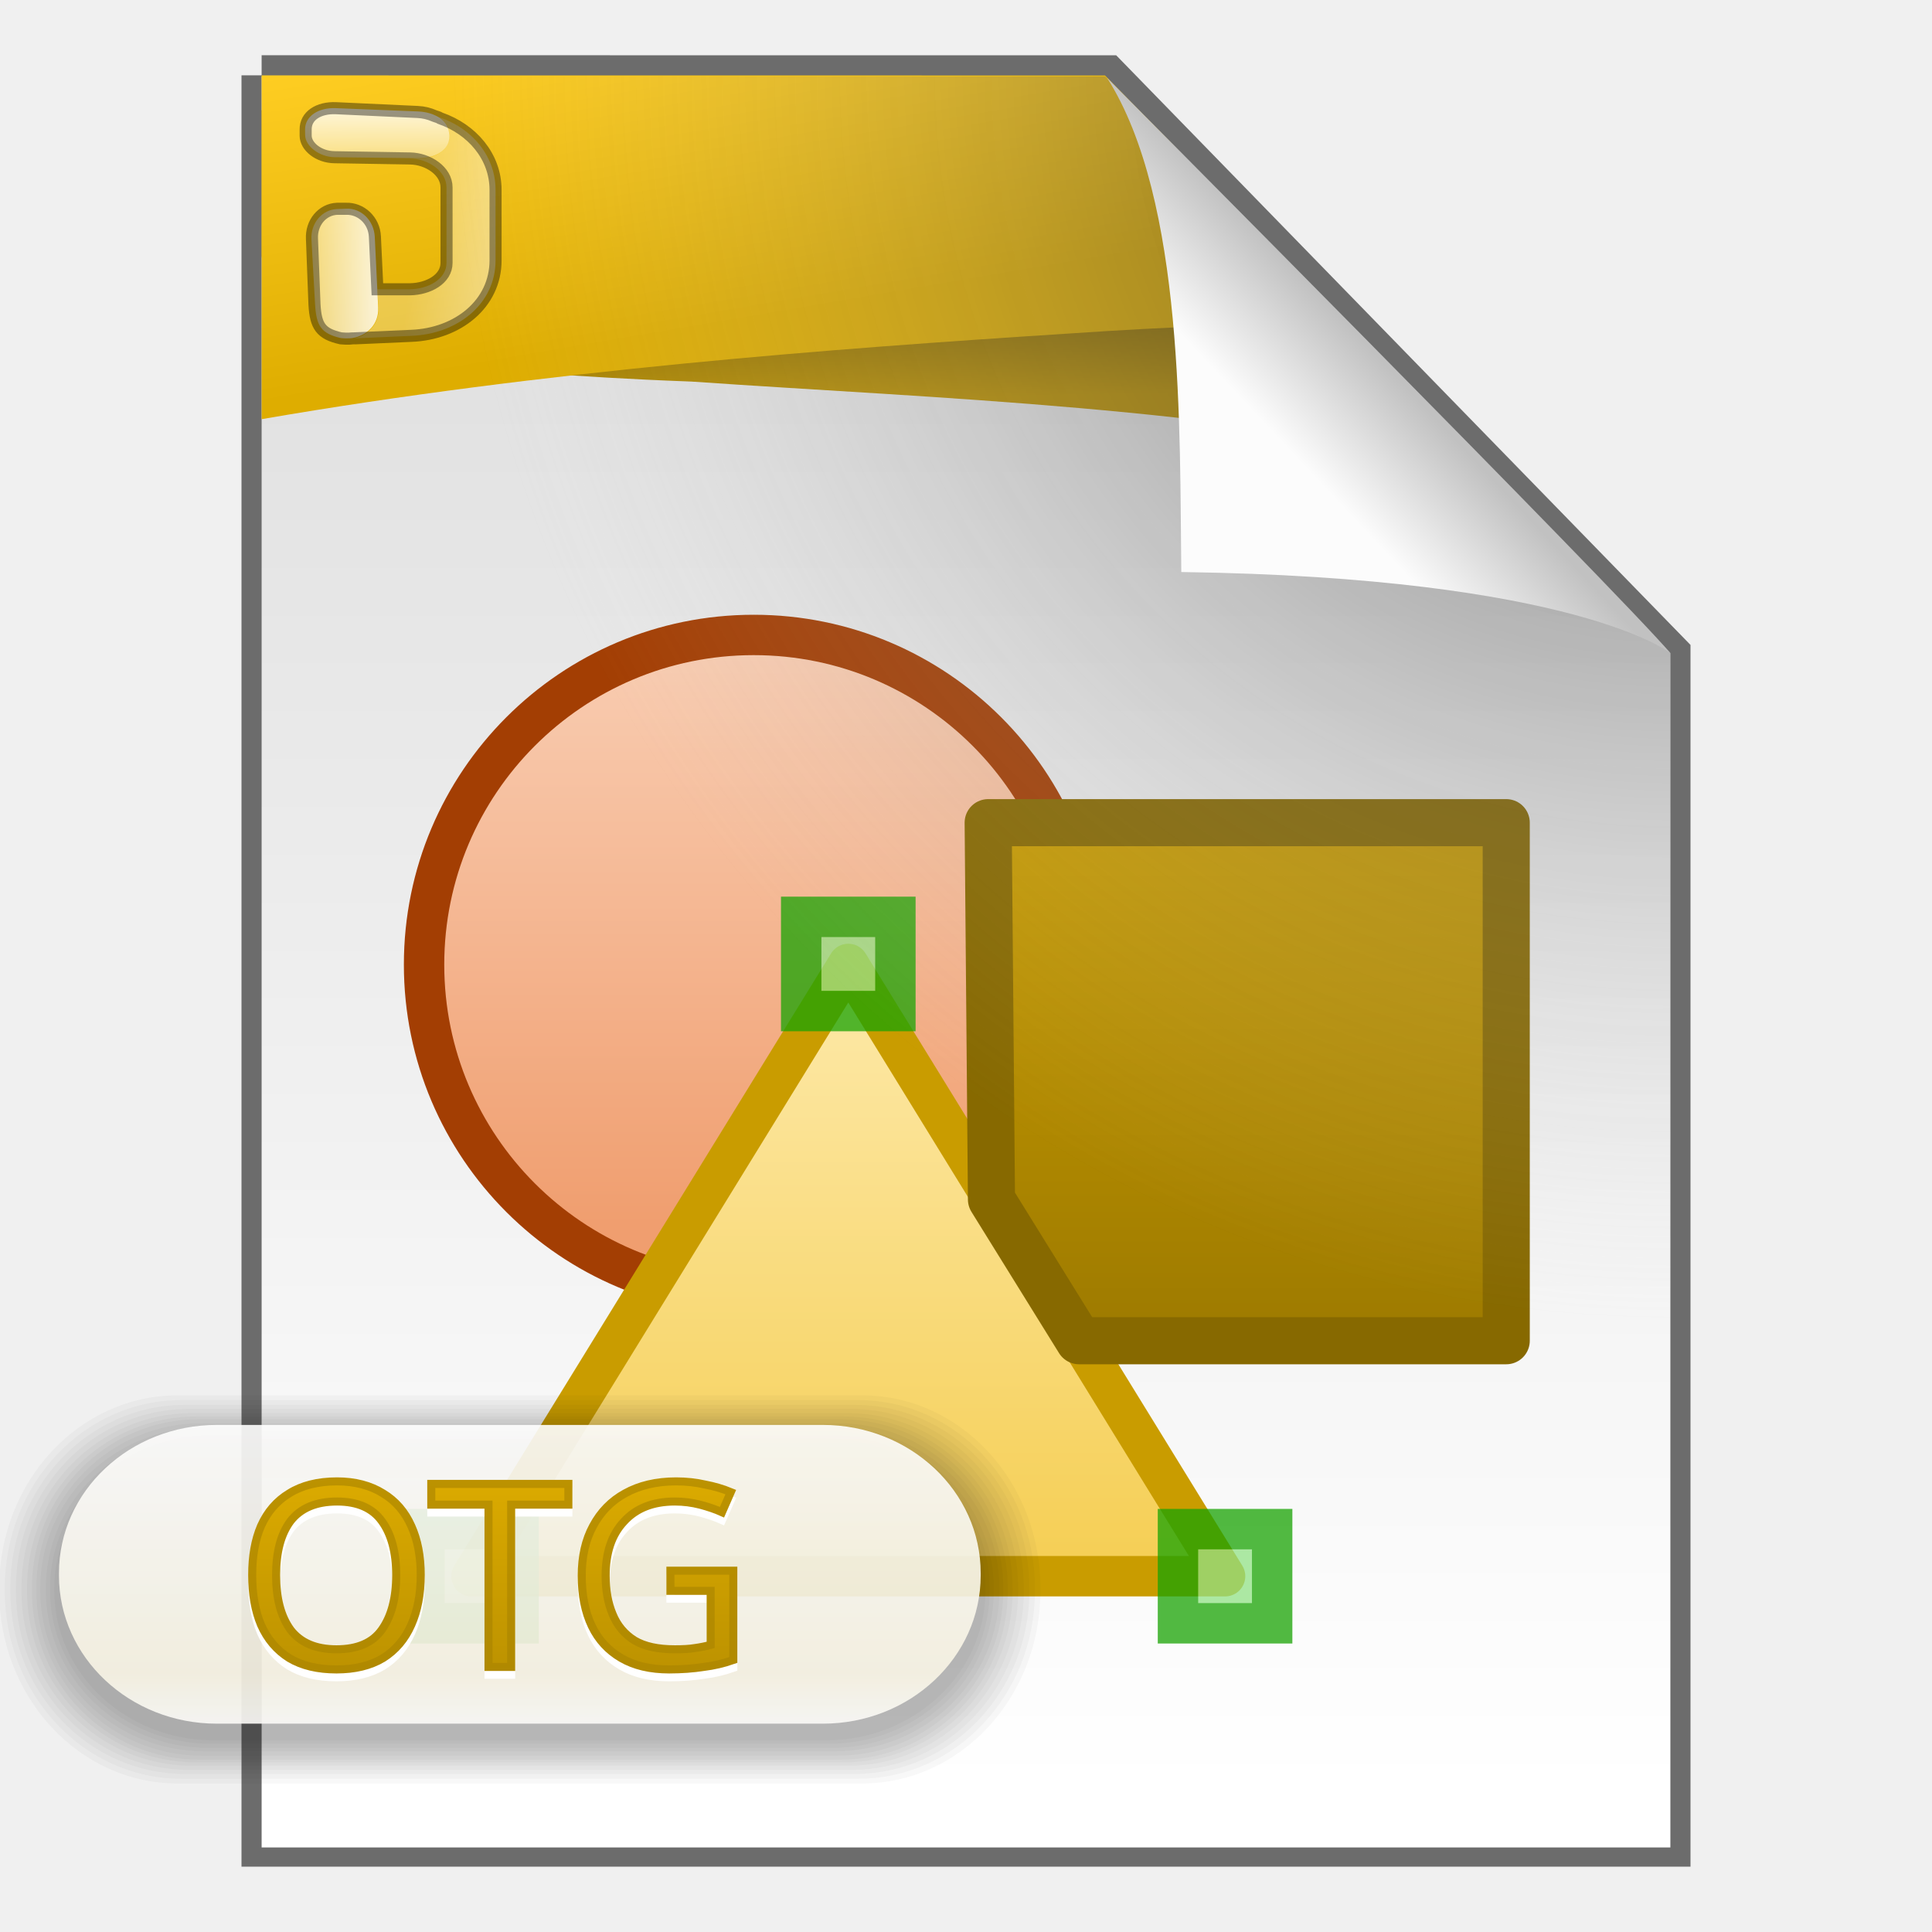
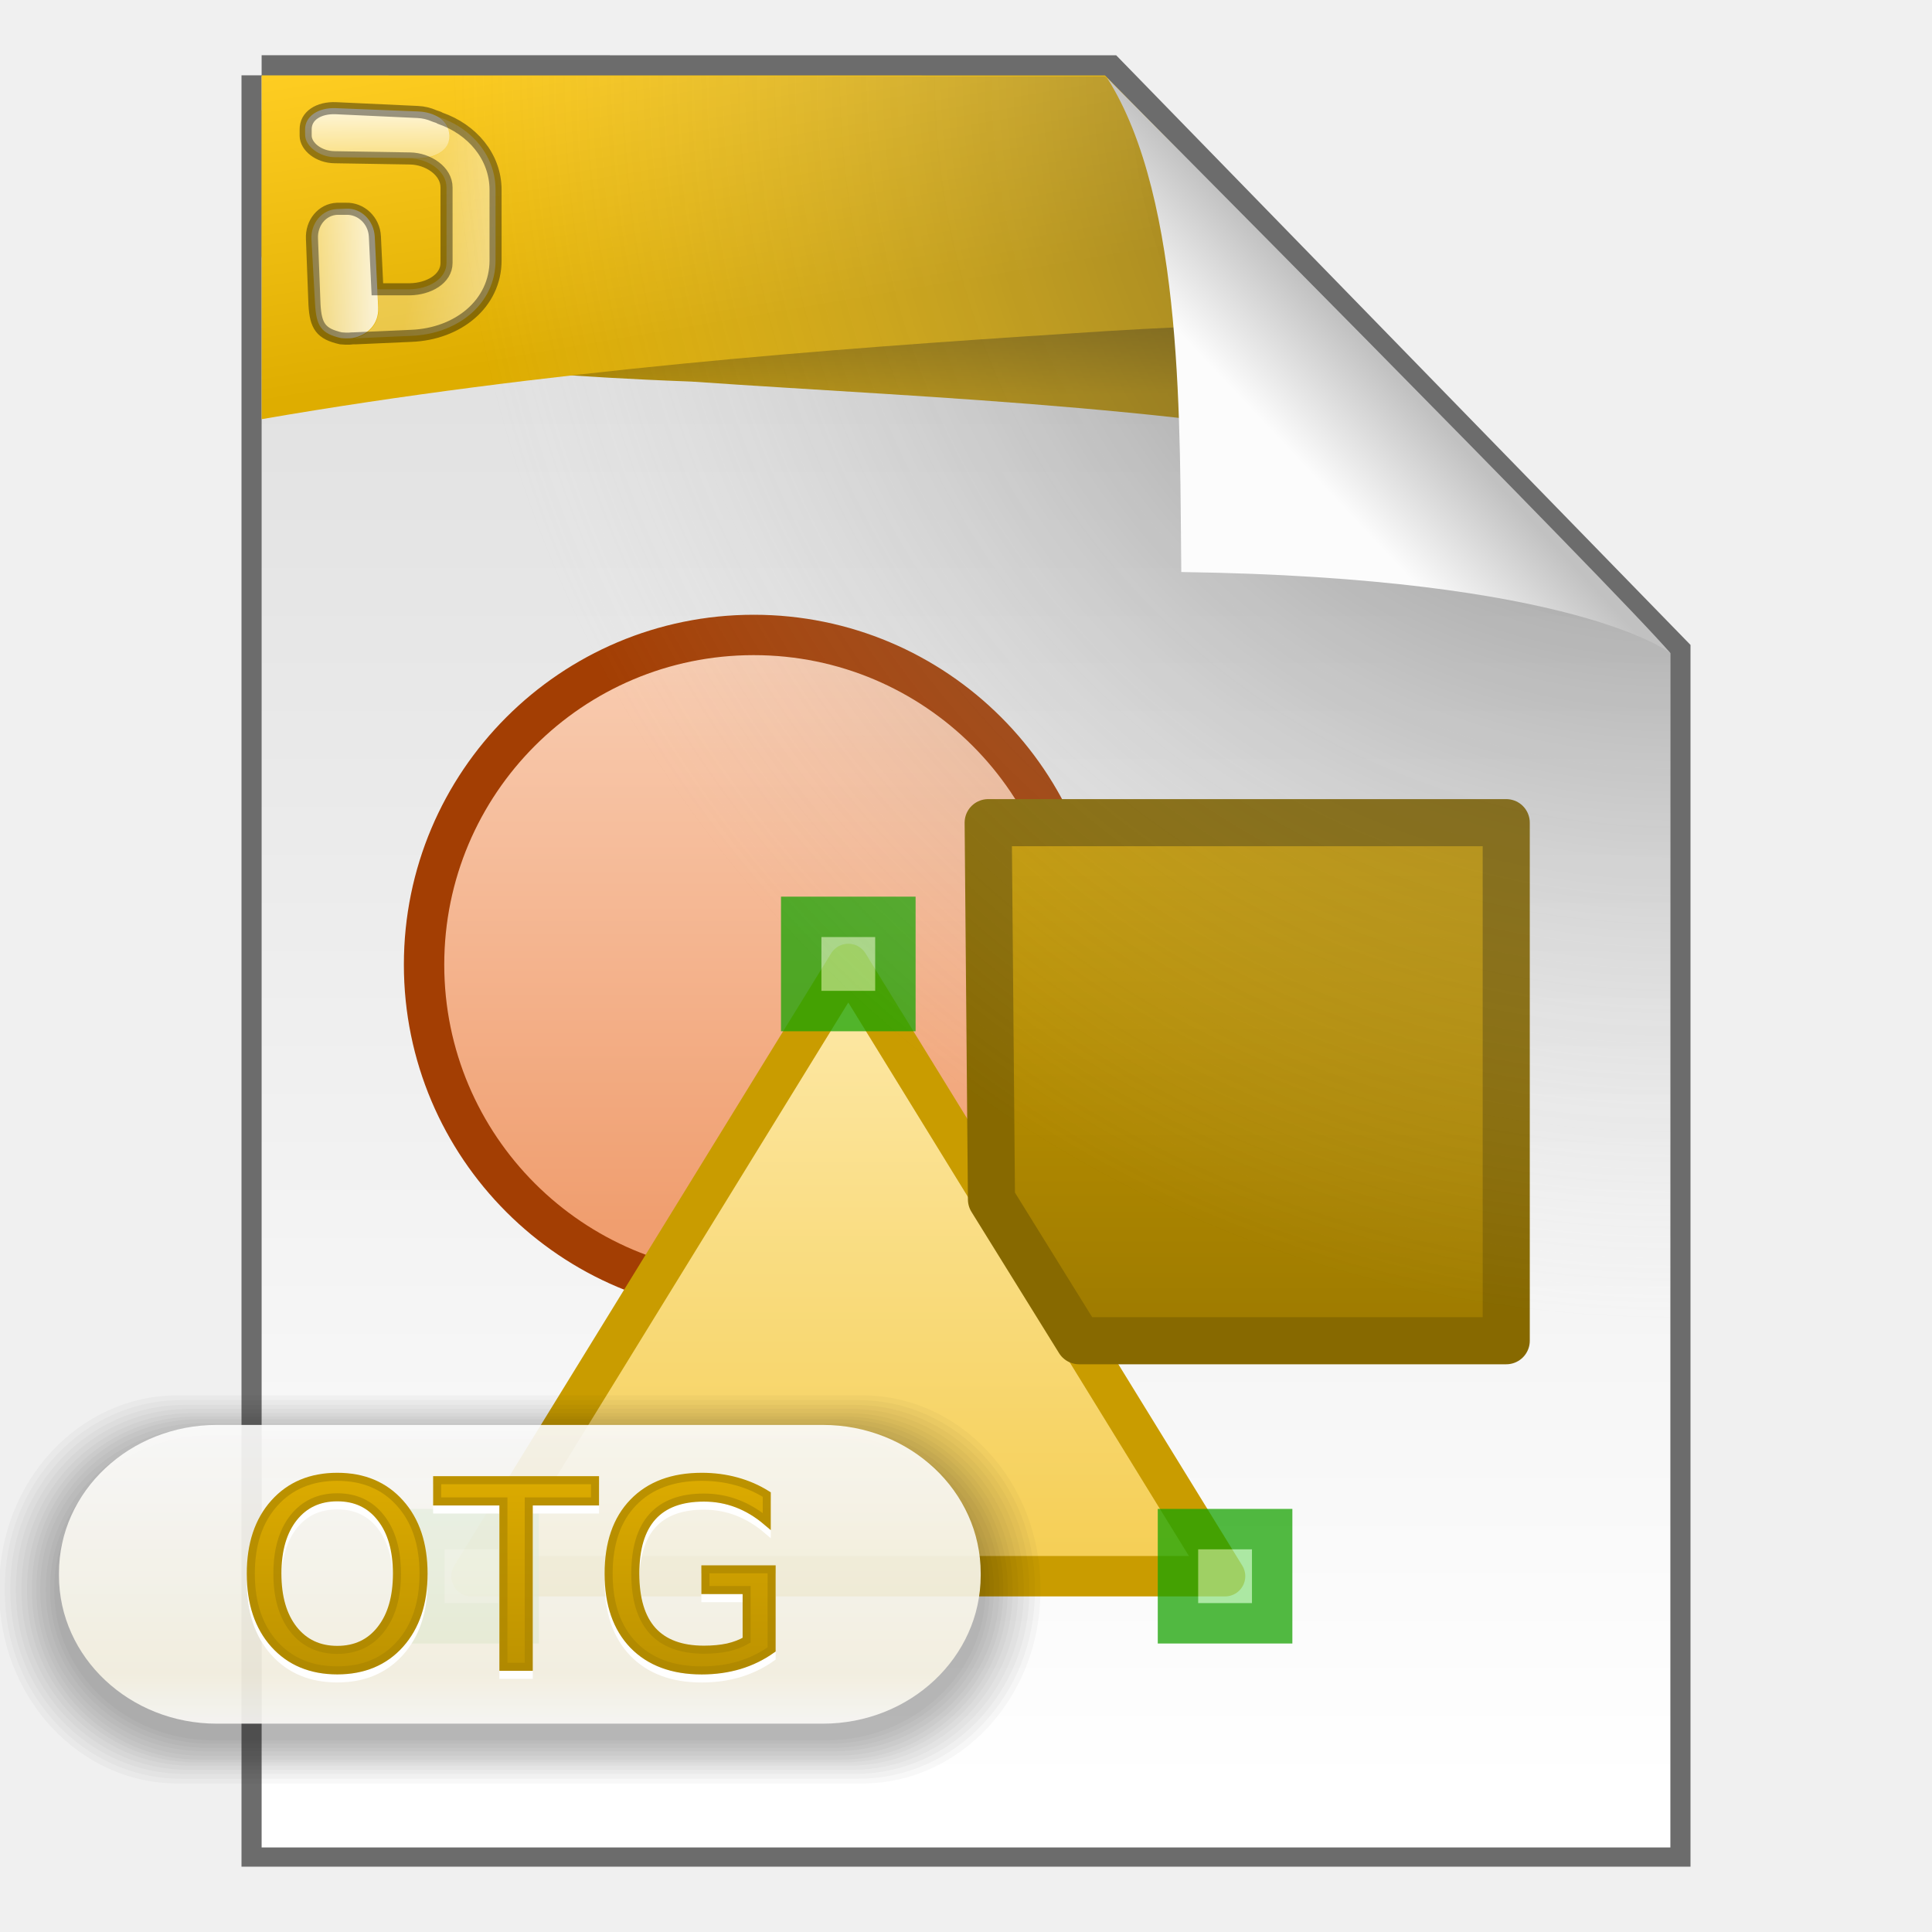
<svg xmlns="http://www.w3.org/2000/svg" xmlns:xlink="http://www.w3.org/1999/xlink" width="48" height="48" version="1.1">
  <defs>
    <linearGradient id="b" x1="25.132" x2="25.132" y1=".985" y2="47.013" gradientTransform="matrix(1 0 0 .95617 9.9687e-8 -.51792)" gradientUnits="userSpaceOnUse">
      <stop stop-color="#dadada" offset="0" />
      <stop stop-color="#fff" offset="1" />
    </linearGradient>
    <linearGradient id="m" x1="23.586" x2="23.55" y1="9.883" y2="8.073" gradientUnits="userSpaceOnUse">
      <stop stop-color="#b88f00" offset="0" />
      <stop stop-color="#947300" offset="1" />
    </linearGradient>
    <linearGradient id="n" x1="6.522" x2="7.915" y1="1.671" y2="9.811" gradientUnits="userSpaceOnUse">
      <stop stop-color="#ffce23" offset="0" />
      <stop stop-color="#dead00" offset="1" />
    </linearGradient>
    <linearGradient id="j" x1="35.776" x2="108.44" y1="56.633" y2="65.105" gradientTransform="matrix(.053121 0 0 .048363 6.5521 2.4423)" gradientUnits="userSpaceOnUse">
      <stop stop-color="#fff" stop-opacity=".275" offset="0" />
      <stop stop-color="#fff" stop-opacity=".275" offset=".5" />
      <stop stop-color="#fff" stop-opacity=".471" offset="1" />
    </linearGradient>
    <linearGradient id="k" x1="52.278" x2="23.595" y1="90.006" y2="90.006" gradientTransform="matrix(.053121 0 0 .048363 6.5521 2.4423)" gradientUnits="userSpaceOnUse" xlink:href="#d" />
    <linearGradient id="d">
      <stop stop-color="#fff" stop-opacity=".824" offset="0" />
      <stop stop-color="#fff" stop-opacity=".471" offset="1" />
    </linearGradient>
    <linearGradient id="l" x1="53.15" x2="53.799" y1="4.69" y2="28.858" gradientTransform="matrix(.053102 .0012993 -.0014271 .048346 6.5521 2.4423)" gradientUnits="userSpaceOnUse" xlink:href="#d" />
    <linearGradient id="i" x1="1180.2" x2="1180.2" y1="688.53" y2="658.13" gradientUnits="userSpaceOnUse">
      <stop stop-color="#f09e6f" offset="0" />
      <stop stop-color="#f9cfb5" offset="1" />
    </linearGradient>
    <linearGradient id="h" x1="1057" x2="1057" y1="-1073.6" y2="-1121.7" gradientTransform="matrix(.34375 0 0 .34375 650.25 1242.2)" gradientUnits="userSpaceOnUse">
      <stop stop-color="#c99c00" offset="0" />
      <stop stop-color="#876900" offset="1" />
    </linearGradient>
    <linearGradient id="g" x1="1162.6" x2="1162.6" y1="901.16" y2="887.43" gradientTransform="matrix(.99041 0 0 .93163 -143.86 -1696.7)" gradientUnits="userSpaceOnUse">
      <stop stop-color="#f5ce53" offset="0" />
      <stop stop-color="#fde9a9" offset="1" />
    </linearGradient>
    <radialGradient id="a" cx="26.53" cy="23.566" r="17.5" gradientTransform="matrix(-1.7302 -.0033869 .0034626 -1.7689 87.322 43.647)" gradientUnits="userSpaceOnUse">
      <stop stop-opacity=".659" offset="0" />
      <stop stop-color="#cecece" stop-opacity="0" offset="1" />
    </radialGradient>
    <linearGradient id="c" x1="91.308" x2="95.182" y1="98.192" y2="102.07" gradientTransform="matrix(.56521 0 0 -.60266 -19.183 70.781)" gradientUnits="userSpaceOnUse">
      <stop stop-color="#fcfcfc" offset="0" />
      <stop stop-color="#c1c1c1" offset="1" />
    </linearGradient>
    <linearGradient id="o" x1="12.915" x2="12.915" y1="35.4" y2="42.827" gradientUnits="userSpaceOnUse">
      <stop stop-color="#fff" offset="0" />
      <stop stop-color="#f8f4e4" offset=".829" />
      <stop stop-color="#fcfbf8" offset="1" />
    </linearGradient>
    <linearGradient id="f" x1="12.855" x2="12.855" y1="36.554" y2="41.511" gradientTransform="translate(2.2771 .081145)" gradientUnits="userSpaceOnUse">
      <stop stop-color="#dcab00" offset="0" />
      <stop stop-color="#bc9200" offset="1" />
    </linearGradient>
    <linearGradient id="e" x1="12.855" x2="12.855" y1="36.563" y2="41.501" gradientTransform="translate(2.2771 .081145)" gradientUnits="userSpaceOnUse">
      <stop stop-color="#bc9200" offset="0" />
      <stop stop-color="#b08900" offset="1" />
    </linearGradient>
  </defs>
  <path d="m6.5 1.872c5.801 0 21.021 0.002 21.021 0.002l13.979 14.352 3.6e-5 29.651h-35v-44.006z" fill="none" stroke="#000" stroke-opacity=".549" />
  <path d="m6.5 1.894c5.801 0 20.954 0.002 20.954 0.002l14.046 14.33 3.6e-5 29.673h-35v-44.006z" fill="url(#b)" />
  <path d="m6.5 2.738v3.615l0.467 3.586c6.278-1.132 3.654-0.702 10.207-0.459 6.258 0.433 12.837 0.611 19.826 2.135l-8.621-8.795-21.879-0.082z" fill="url(#m)" />
  <path d="m6.5 1.873v8.541c7.027-1.214 14.126-1.747 20.053-2.127 2.578-0.177 4.782-0.251 6.91-0.281l-6.01-6.131s-15.152-0.002-20.953-0.002z" fill="url(#n)" />
  <path d="m10.781 2.875c0.218 0.096 0.367 0.26 0.375 0.5 0.012 0.372-0.354 0.567-0.781 0.562h-0.188c0.448 0.007 0.906 0.311 0.906 0.719v1.875c1.44e-4 0.408-0.458 0.649-0.906 0.656h-0.812l0.031 0.469c0.018 0.382-0.254 0.669-0.594 0.75l1.406-0.062c1.155-0.045 2.094-0.795 2.094-1.875v-1.75c0-0.892-0.658-1.613-1.531-1.844z" fill="url(#j)" />
  <path d="m8.372 5.194 0.236-0.009c0.37-0.015 0.683 0.297 0.703 0.699l0.085 1.76c0.019 0.402-0.266 0.689-0.633 0.753 0 0-0.106 0.022-0.295 0.002-0.497-0.113-0.611-0.308-0.641-0.851l-0.089-1.601c-0.022-0.402 0.263-0.738 0.633-0.753z" fill="url(#k)" />
  <path d="m8.343 2.687 2.04 0.082c0.427 0.017 0.766 0.227 0.778 0.595l3.3e-4 0.01c0.012 0.372-0.363 0.561-0.79 0.556l-2.052-0.024c-0.399-0.005-0.734-0.284-0.738-0.547l-2e-3 -0.134c-0.005-0.343 0.338-0.556 0.764-0.538z" fill="url(#l)" />
  <path d="m8.344 2.688c-0.427-0.017-0.755 0.188-0.75 0.531v0.156c0.004 0.263 0.319 0.527 0.719 0.531l1.875 0.031c0.448 0.007 0.906 0.311 0.906 0.719v1.875c1.44e-4 0.408-0.458 0.649-0.906 0.656h-0.812l-0.062-1.312c-0.019-0.402-0.349-0.702-0.719-0.688h-0.219c-0.37 0.015-0.647 0.348-0.625 0.75l0.062 1.625c0.03 0.544 0.16 0.731 0.656 0.844 0.188 0.019 0.281 0 0.281 0 0.018-0.003 0.045 0.004 0.062 0l1.406-0.062c1.155-0.045 2.094-0.795 2.094-1.875v-1.75c0-0.834-0.587-1.507-1.375-1.781-0.042-0.03-0.106-0.04-0.156-0.062-0.118-0.052-0.257-0.088-0.406-0.094z" fill="none" opacity=".4" stroke="#000" stroke-width=".3" />
  <g transform="matrix(1.1701,0,0,1.1701,-1157.8,1042.1)">
    <path transform="matrix(.42424 0 0 .42424 502.98 -1156.7)" d="m1201 675.5a16.5 16.5 0 1 1-33 0 16.5 16.5 0 1 1 33 0z" color="#000000" fill="url(#i)" stroke="#a33e03" stroke-width="2.021" />
-     <rect transform="scale(1,-1)" x="1010.5" y="862.14" width="11" height="11" color="#000000" fill="url(#h)" stroke="#876900" stroke-linecap="round" stroke-linejoin="round" stroke-width=".858" />
-     <path d="m1015.5-857.14h-16l8-13z" color="#000000" fill="url(#g)" stroke="#c99c00" stroke-linecap="round" stroke-linejoin="round" stroke-width=".858" />
-     <g fill="#92e285" stroke="#18a303" stroke-width=".858">
-       <rect x="998.5" y="-858.14" width="2" height="2" color="#000000" opacity=".75" />
-       <rect x="1014.5" y="-858.14" width="2" height="2" color="#000000" opacity=".75" />
-       <rect x="1006.5" y="-871.14" width="2" height="2" color="#000000" opacity=".75" />
+     <g stroke-width=".858">
+       <rect transform="scale(1,-1)" x="1010.5" y="862.14" width="11" height="11" color="#000000" fill="url(#h)" stroke="#876900" stroke-linecap="round" stroke-linejoin="round" />
+       <path d="m1015.5-857.14h-16l8-13z" color="#000000" fill="url(#g)" stroke="#c99c00" stroke-linecap="round" stroke-linejoin="round" />
+       <g fill="#92e285" stroke="#18a303">
+         <rect x="998.5" y="-858.14" width="2" height="2" color="#000000" opacity=".75" />
+         <rect x="1014.5" y="-858.14" width="2" height="2" color="#000000" opacity=".75" />
+         <rect x="1006.5" y="-871.14" width="2" height="2" color="#000000" opacity=".75" />
+       </g>
    </g>
    <path transform="scale(1,-1)" d="m1012.4 862.14 9.07 2e-5v11h-11l0.07-8 1.86-3z" color="#000000" fill="none" stroke="#876900" stroke-linecap="round" stroke-linejoin="round" />
  </g>
  <path d="m6.5 1.894c5.801 0 20.954 0.002 20.954 0.002l14.046 14.33 3.6e-5 29.673h-35v-44.006z" fill="url(#a)" />
  <rect x="19.632" y="1.872" width="21.868" height="24.125" fill="none" />
  <path d="m29.349 14.212c-0.045-3.443 0.093-9.233-1.843-12.276 0 0 12.641 12.709 13.994 14.29 0 0-2.348-1.878-12.152-2.014z" fill="url(#c)" />
  <g transform="matrix(1 0 0 .98093 0 1.121)">
    <rect x="-.02" y="34.198" width="25.869" height="9.831" rx="4.432" ry="4.877" opacity=".03" />
    <rect x=".119" y="34.319" width="25.593" height="9.589" rx="4.384" ry="4.758" opacity=".03" />
    <rect x=".257" y="34.439" width="25.317" height="9.348" rx="4.337" ry="4.638" opacity=".03" />
    <rect x=".395" y="34.543" width="25.041" height="9.141" rx="4.29" ry="4.535" opacity=".03" />
    <rect x=".533" y="34.647" width="24.764" height="8.933" rx="4.242" ry="4.432" opacity=".03" />
    <rect x=".671" y="34.733" width="24.488" height="8.761" rx="4.195" ry="4.346" opacity=".03" />
    <rect x=".792" y="34.802" width="24.246" height="8.623" rx="4.154" ry="4.278" opacity=".03" />
    <rect x=".904" y="34.903" width="24.023" height="8.421" rx="4.115" ry="4.178" opacity=".03" />
    <rect x="1.001" y="35.013" width="23.827" height="8.2" rx="4.082" ry="4.068" opacity=".03" />
    <rect x="1.139" y="35.1" width="23.551" height="8.027" rx="4.035" ry="3.982" opacity=".03" />
    <rect x="1.243" y="35.203" width="23.344" height="7.82" rx="3.999" ry="3.88" opacity=".03" />
    <rect x="1.347" y="35.29" width="23.137" height="7.647" rx="3.963" ry="3.794" opacity=".03" />
  </g>
  <rect x="1.465" y="35.402" width="22.9" height="7.422" rx="3.923" ry="3.682" fill="url(#o)" opacity=".9" />
  <g font-family="'Lucida Grande'" letter-spacing="0px" stroke-width=".2" word-spacing="0px">
-     <text x="5.874" y="41.611" fill="none" stroke="#ffffff" style="line-height:0%" xml:space="preserve">
-       <tspan x="5.874" y="41.611" fill="none" font-size="6.36px" stroke="#ffffff" stroke-width=".2" style="line-height:1.25">OTG</tspan>
-     </text>
-     <text x="5.874" y="41.411" fill="url(#f)" stroke="url(#e)" style="line-height:0%" xml:space="preserve">
-       <tspan x="5.874" y="41.411" fill="url(#f)" font-size="6.36px" stroke="url(#e)" stroke-width=".2" style="line-height:1.25">OTG</tspan>
-     </text>
+     <g fill="none" stroke="#fff" aria-label="OTG">
+       <path d="m8.38 37.4q-0.683 0-1.087 0.509-0.401 0.509-0.401 1.388 0 0.876 0.401 1.385 0.404 0.509 1.087 0.509t1.081-0.509q0.401-0.509 0.401-1.385 0-0.879-0.401-1.388-0.397-0.509-1.081-0.509zm0-0.509q0.975 0 1.559 0.655 0.584 0.652 0.584 1.751 0 1.096-0.584 1.751-0.584 0.652-1.559 0.652-0.978 0-1.565-0.652-0.584-0.652-0.584-1.751t0.584-1.751q0.587-0.655 1.565-0.655z" />
+       <path d="m10.861 36.975h3.922v0.528h-1.646v4.108h-0.63v-4.108h-1.646z" />
+       <path d="m18.55 40.95v-1.245h-1.025v-0.515h1.646v1.99q-0.363 0.258-0.801 0.391-0.438 0.13-0.935 0.13-1.087 0-1.702-0.633-0.612-0.637-0.612-1.77 0-1.137 0.612-1.77 0.615-0.637 1.702-0.637 0.453 0 0.86 0.112 0.41 0.112 0.755 0.329v0.668q-0.348-0.295-0.739-0.444-0.391-0.149-0.823-0.149-0.851 0-1.279 0.475-0.425 0.475-0.425 1.416 0 0.938 0.425 1.413 0.429 0.475 1.279 0.475 0.332 0 0.593-0.056 0.261-0.059 0.469-0.18z" />
+     </g>
+     <g fill="url(#f)" stroke="url(#e)" aria-label="OTG">
+       <path d="m8.38 37.2q-0.683 0-1.087 0.509-0.401 0.509-0.401 1.388 0 0.876 0.401 1.385 0.404 0.509 1.087 0.509t1.081-0.509q0.401-0.509 0.401-1.385 0-0.879-0.401-1.388-0.397-0.509-1.081-0.509zm0-0.509q0.975 0 1.559 0.655 0.584 0.652 0.584 1.751 0 1.096-0.584 1.751-0.584 0.652-1.559 0.652-0.978 0-1.565-0.652-0.584-0.652-0.584-1.751 0-1.099 0.584-1.751 0.587-0.655 1.565-0.655z" />
+       <path d="m10.861 36.775h3.922v0.528h-1.646v4.108h-0.63v-4.108h-1.646z" />
+       <path d="m18.55 40.75v-1.245h-1.025v-0.515h1.646v1.99q-0.363 0.258-0.801 0.391-0.438 0.13-0.935 0.13-1.087 0-1.702-0.633-0.612-0.637-0.612-1.77 0-1.137 0.612-1.77 0.615-0.637 1.702-0.637 0.453 0 0.86 0.112 0.41 0.112 0.755 0.329v0.668q-0.348-0.295-0.739-0.444-0.391-0.149-0.823-0.149-0.851 0-1.279 0.475-0.425 0.475-0.425 1.416 0 0.938 0.425 1.413 0.429 0.475 1.279 0.475 0.332 0 0.593-0.056 0.261-0.059 0.469-0.18z" />
+     </g>
  </g>
</svg>
